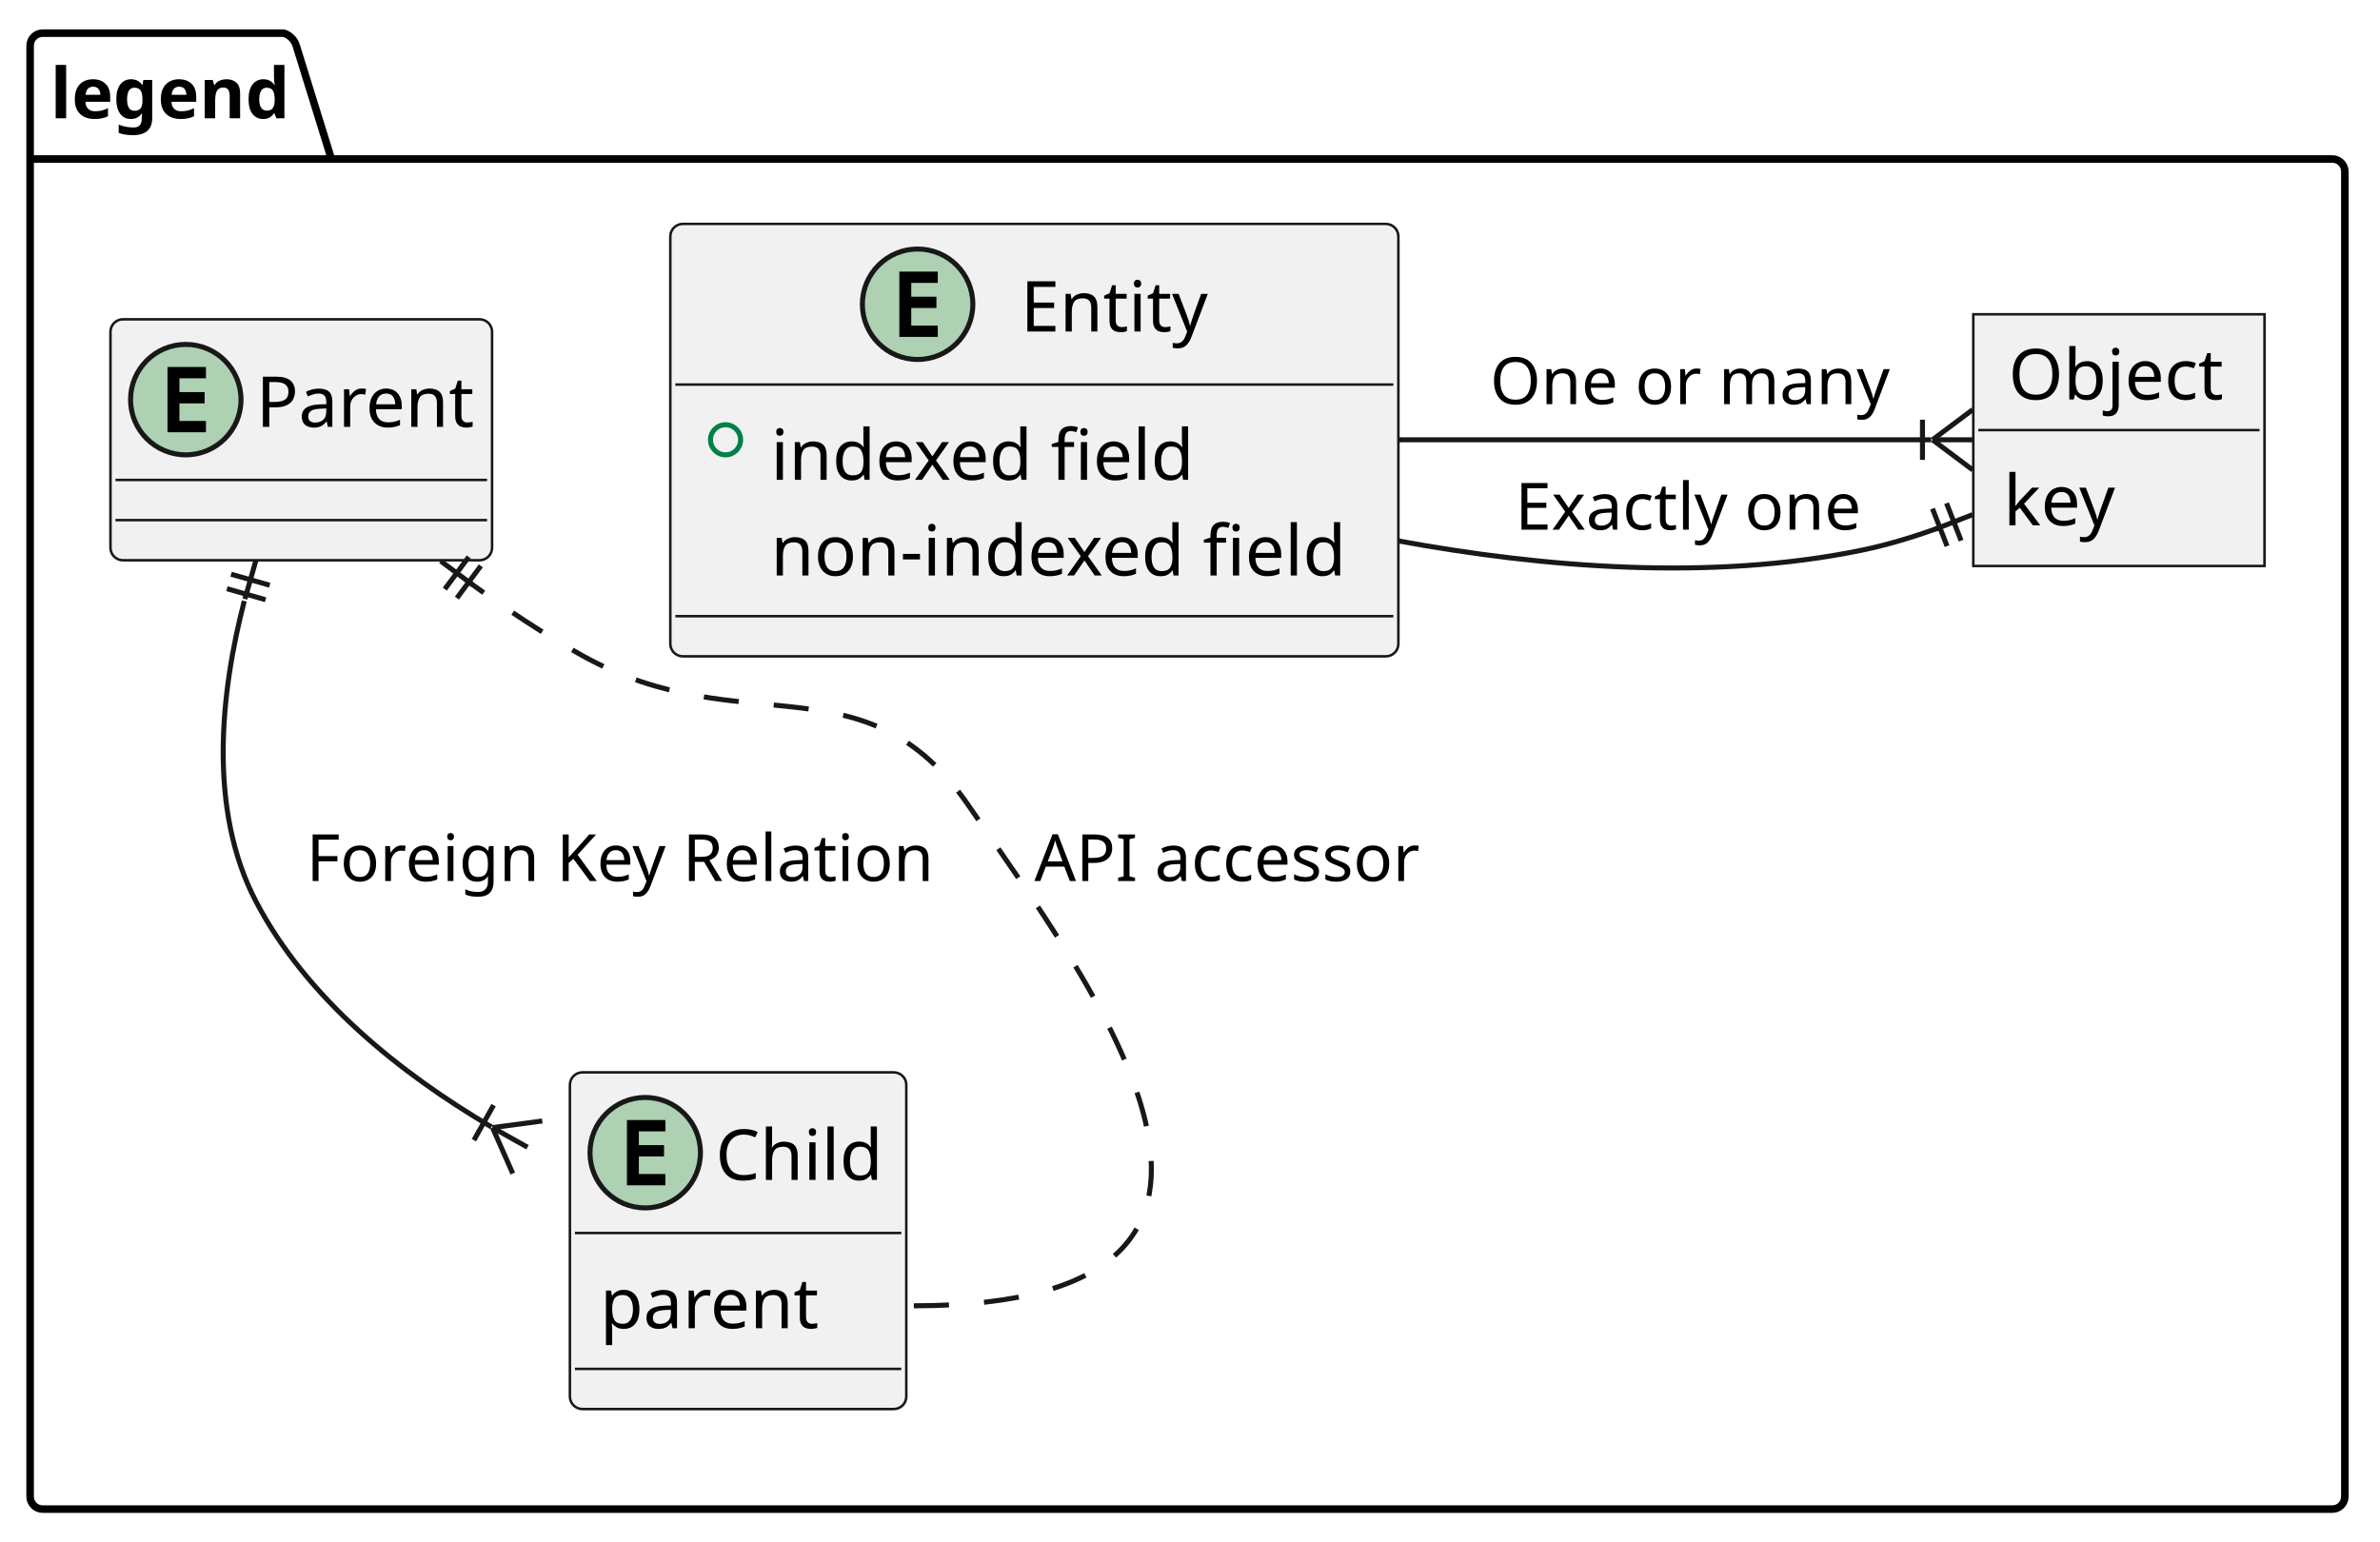
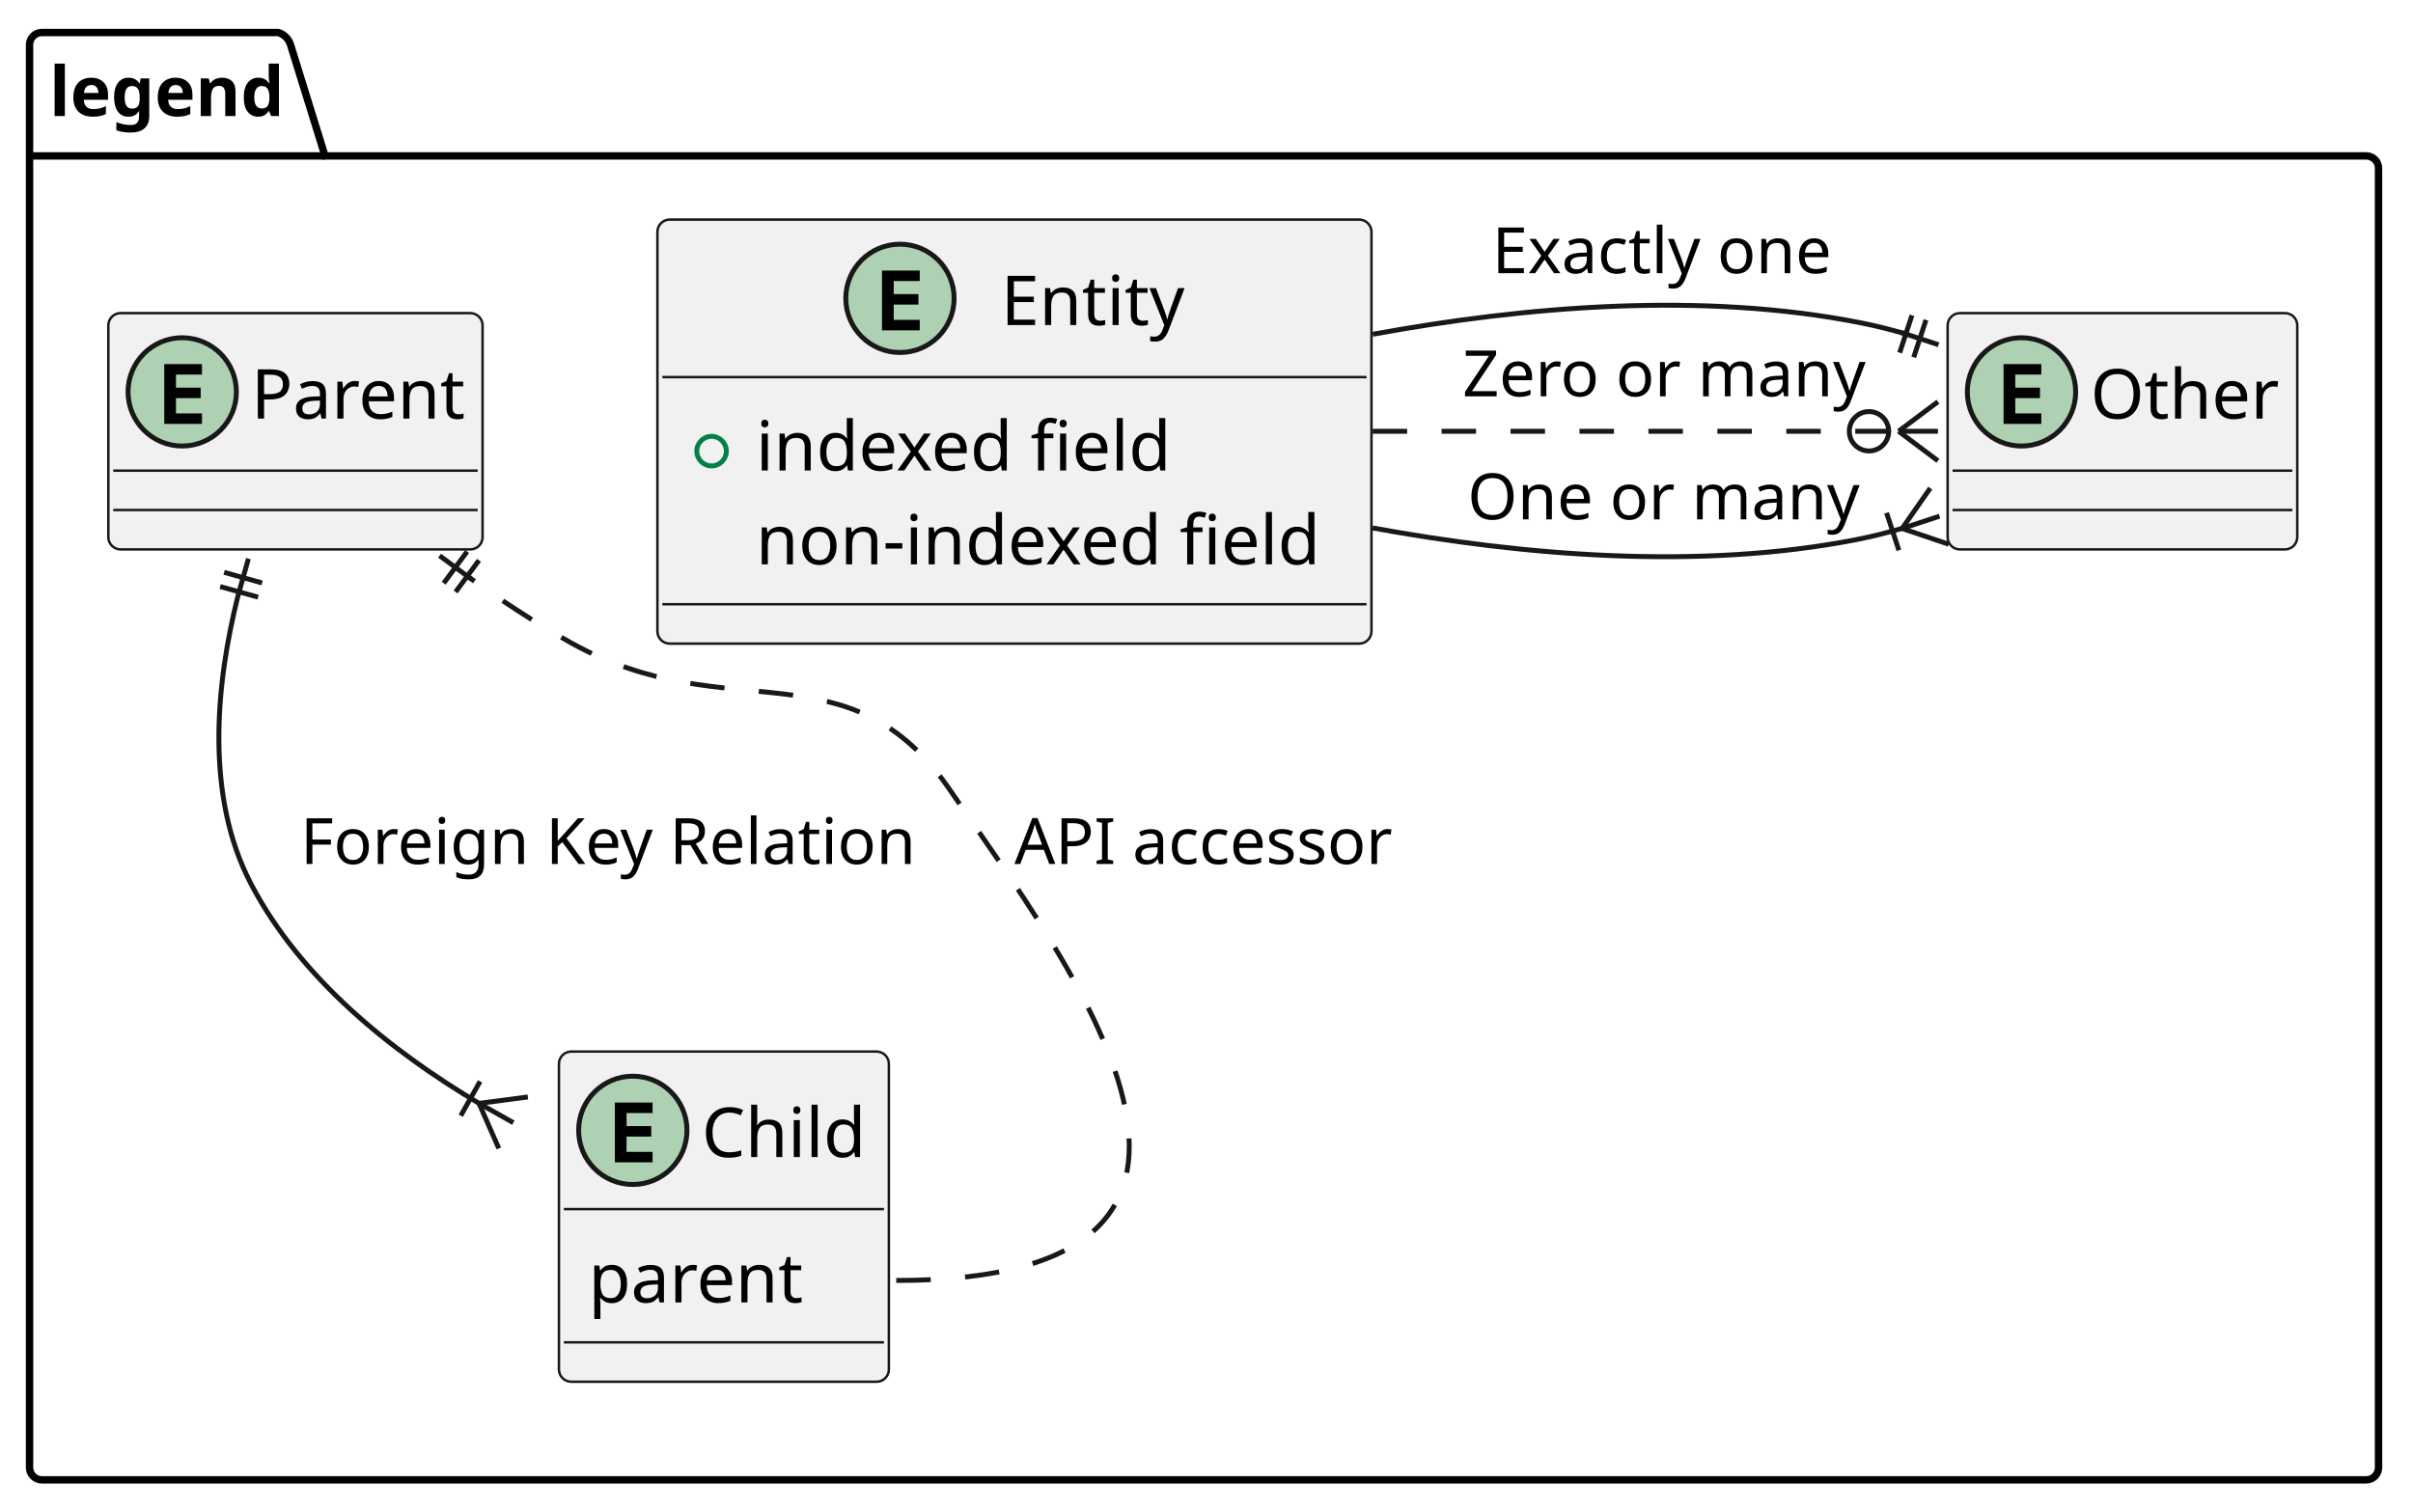
- <svg xmlns="http://www.w3.org/2000/svg" contentStyleType="text/css" height="307px" preserveAspectRatio="none" style="width:474px;height:307px;background:#FFFFFF;" version="1.1" viewBox="0 0 474 307" width="474px" zoomAndPan="magnify">
+ <svg xmlns="http://www.w3.org/2000/svg" contentStyleType="text/css" height="307px" preserveAspectRatio="none" style="width:490px;height:307px;background:#FFFFFF;" version="1.1" viewBox="0 0 490 307" width="490px" zoomAndPan="magnify">
  <defs />
  <g>
    <g id="cluster_legend">
-       <path d="M8.5,6.602 L56.5,6.602 A3.75,3.75 0 0 1 59,9.102 L66,31.67 L464.5,31.67 A2.5,2.5 0 0 1 467,34.17 L467,298.102 A2.5,2.5 0 0 1 464.5,300.602 L8.5,300.602 A2.5,2.5 0 0 1 6,298.102 L6,9.102 A2.5,2.5 0 0 1 8.5,6.602 " style="stroke:#000000;stroke-width:1.5;fill:none;" />
-       <line style="stroke:#000000;stroke-width:1.5;fill:none;" x1="6" x2="66" y1="31.67" y2="31.67" />
+       <path d="M8.5,6.602 L56.5,6.602 A3.75,3.75 0 0 1 59,9.102 L66,31.67 L480.5,31.67 A2.5,2.5 0 0 1 483,34.17 L483,298.102 A2.5,2.5 0 0 1 480.5,300.602 L8.5,300.602 A2.5,2.5 0 0 1 6,298.102 L6,9.102 A2.5,2.5 0 0 1 8.5,6.602 " fill="none" style="stroke:#000000;stroke-width:1.5;" />
+       <line style="stroke:#000000;stroke-width:1.5;" x1="6" x2="66" y1="31.67" y2="31.67" />
      <text fill="#000000" font-family="sans-serif" font-size="14" font-weight="bold" lengthAdjust="spacing" textLength="47" x="10" y="23.568">legend</text>
    </g>
    <g id="elem_Parent">
      <rect codeLine="2" fill="#F1F1F1" height="48" id="Parent" rx="2.5" ry="2.5" style="stroke:#181818;stroke-width:0.5;" width="76" x="22" y="63.602" />
      <ellipse cx="37" cy="79.602" fill="#ADD1B2" rx="11" ry="11" style="stroke:#181818;stroke-width:1.0;" />
-       <path d="M33.359,86.102 L33.359,73.102 L41.016,73.102 L41.016,75.352 L35.734,75.352 L35.734,78.102 L40.75,78.102 L40.75,80.352 L35.734,80.352 L35.734,83.852 L41.016,83.852 L41.016,86.102 L33.359,86.102 Z " fill="#000000" />
+       <path d="M33.359,86.102 L33.359,73.961 L41.016,73.961 L41.016,76.086 L35.734,76.086 L35.734,78.743 L40.75,78.743 L40.75,80.868 L35.734,80.868 L35.734,83.977 L41.016,83.977 L41.016,86.102 L33.359,86.102 Z " fill="#000000" />
      <text fill="#000000" font-family="sans-serif" font-size="14" lengthAdjust="spacing" textLength="44" x="51" y="85.034">Parent</text>
      <line style="stroke:#181818;stroke-width:0.5;" x1="23" x2="97" y1="95.602" y2="95.602" />
      <line style="stroke:#181818;stroke-width:0.5;" x1="23" x2="97" y1="103.602" y2="103.602" />
    </g>
    <g id="elem_Child">
      <rect codeLine="3" fill="#F1F1F1" height="67.068" id="Child" rx="2.5" ry="2.5" style="stroke:#181818;stroke-width:0.5;" width="67" x="113.5" y="213.602" />
      <ellipse cx="128.5" cy="229.602" fill="#ADD1B2" rx="11" ry="11" style="stroke:#181818;stroke-width:1.0;" />
-       <path d="M124.859,236.102 L124.859,223.102 L132.516,223.102 L132.516,225.352 L127.234,225.352 L127.234,228.102 L132.25,228.102 L132.25,230.352 L127.234,230.352 L127.234,233.852 L132.516,233.852 L132.516,236.102 L124.859,236.102 Z " fill="#000000" />
+       <path d="M124.859,236.102 L124.859,223.961 L132.516,223.961 L132.516,226.086 L127.234,226.086 L127.234,228.743 L132.25,228.743 L132.25,230.868 L127.234,230.868 L127.234,233.977 L132.516,233.977 L132.516,236.102 L124.859,236.102 Z " fill="#000000" />
      <text fill="#000000" font-family="sans-serif" font-size="14" lengthAdjust="spacing" textLength="35" x="142.5" y="235.034">Child</text>
      <line style="stroke:#181818;stroke-width:0.5;" x1="114.5" x2="179.5" y1="245.602" y2="245.602" />
      <text fill="#000000" font-family="sans-serif" font-size="14" lengthAdjust="spacing" textLength="45" x="119.5" y="264.568">parent</text>
      <line style="stroke:#181818;stroke-width:0.5;" x1="114.5" x2="179.5" y1="272.67" y2="272.67" />
    </g>
    <g id="elem_Entity">
      <rect codeLine="10" fill="#F1F1F1" height="86.136" id="Entity" rx="2.5" ry="2.5" style="stroke:#181818;stroke-width:0.5;" width="145" x="133.5" y="44.602" />
      <ellipse cx="182.75" cy="60.602" fill="#ADD1B2" rx="11" ry="11" style="stroke:#181818;stroke-width:1.0;" />
-       <path d="M179.109,67.102 L179.109,54.102 L186.766,54.102 L186.766,56.352 L181.484,56.352 L181.484,59.102 L186.5,59.102 L186.5,61.352 L181.484,61.352 L181.484,64.852 L186.766,64.852 L186.766,67.102 L179.109,67.102 Z " fill="#000000" />
+       <path d="M179.109,67.102 L179.109,54.961 L186.766,54.961 L186.766,57.086 L181.484,57.086 L181.484,59.743 L186.5,59.743 L186.5,61.868 L181.484,61.868 L181.484,64.977 L186.766,64.977 L186.766,67.102 L179.109,67.102 Z " fill="#000000" />
      <text fill="#000000" font-family="sans-serif" font-size="14" lengthAdjust="spacing" textLength="38" x="203.25" y="66.034">Entity</text>
      <line style="stroke:#181818;stroke-width:0.5;" x1="134.5" x2="277.5" y1="76.602" y2="76.602" />
-       <ellipse cx="144.5" cy="87.602" fill="none" rx="3" ry="3" style="stroke:#038048;stroke-width:1.0;" />
+       <ellipse cx="144.5" cy="91.636" fill="none" rx="3" ry="3" style="stroke:#038048;stroke-width:1.0;" />
      <text fill="#000000" font-family="sans-serif" font-size="14" lengthAdjust="spacing" textLength="88" x="153.5" y="95.568">indexed field</text>
      <text fill="#000000" font-family="sans-serif" font-size="14" lengthAdjust="spacing" textLength="119" x="153.5" y="114.636">non-indexed field</text>
      <line style="stroke:#181818;stroke-width:0.5;" x1="134.5" x2="277.5" y1="122.738" y2="122.738" />
    </g>
-     <g id="elem_Object">
-       <rect fill="#F1F1F1" height="50.136" style="stroke:#181818;stroke-width:0.5;" width="58" x="393" y="62.602" />
-       <text fill="#000000" font-family="sans-serif" font-size="14" lengthAdjust="spacing" textLength="44" x="400" y="79.568">Object</text>
-       <line style="stroke:#181818;stroke-width:0.5;" x1="394" x2="450" y1="85.67" y2="85.67" />
-       <text fill="#000000" font-family="sans-serif" font-size="14" lengthAdjust="spacing" textLength="22" x="399" y="104.636">key</text>
+     <g id="elem_Other">
+       <rect codeLine="15" fill="#F1F1F1" height="48" id="Other" rx="2.5" ry="2.5" style="stroke:#181818;stroke-width:0.5;" width="71" x="395.5" y="63.602" />
+       <ellipse cx="410.5" cy="79.602" fill="#ADD1B2" rx="11" ry="11" style="stroke:#181818;stroke-width:1.0;" />
+       <path d="M406.859,86.102 L406.859,73.961 L414.516,73.961 L414.516,76.086 L409.234,76.086 L409.234,78.743 L414.25,78.743 L414.25,80.868 L409.234,80.868 L409.234,83.977 L414.516,83.977 L414.516,86.102 L406.859,86.102 Z " fill="#000000" />
+       <text fill="#000000" font-family="sans-serif" font-size="14" lengthAdjust="spacing" textLength="39" x="424.5" y="85.034">Other</text>
+       <line style="stroke:#181818;stroke-width:0.5;" x1="396.5" x2="465.5" y1="95.602" y2="95.602" />
+       <line style="stroke:#181818;stroke-width:0.5;" x1="396.5" x2="465.5" y1="103.602" y2="103.602" />
    </g>
    <g id="link_Child_Parent">
-       <path codeLine="7" d="M182,260.102 C266.71,260.102 216.51,194.992 193,160.602 C172.27,130.282 148.1,148.452 116,130.602 C108.45,126.402 100.77,121.302 93.62,116.112 " fill="none" id="Child-to-Parent" style="stroke:#181818;stroke-width:1.0;stroke-dasharray:7.0,7.0;" />
-       <line style="stroke:#181818;stroke-width:1.0;" x1="88.585" x2="93.356" y1="117.348" y2="110.927" />
-       <line style="stroke:#181818;stroke-width:1.0;" x1="90.993" x2="95.764" y1="119.138" y2="112.716" />
-       <line style="stroke:#181818;stroke-width:1.0;" x1="94.181" x2="87.76" y1="116.523" y2="111.752" />
+       <path codeLine="7" d="M182,260.102 C266.71,260.102 216.51,194.992 193,160.602 C172.27,130.282 148.1,148.452 116,130.602 C108.83,126.612 101.55,121.812 94.71,116.902 " fill="none" id="Child-to-Parent" style="stroke:#181818;stroke-width:1.0;stroke-dasharray:7.0,7.0;" />
+       <line style="stroke:#181818;stroke-width:1.0;" x1="90.101" x2="94.854" y1="118.466" y2="112.031" />
+       <line style="stroke:#181818;stroke-width:1.0;" x1="92.514" x2="97.267" y1="120.248" y2="113.813" />
+       <line style="stroke:#181818;stroke-width:1.0;" x1="95.695" x2="89.26" y1="117.625" y2="112.872" />
      <text fill="#000000" font-family="sans-serif" font-size="13" lengthAdjust="spacing" textLength="74" x="206" y="175.499">API accessor</text>
    </g>
    <g id="link_Parent_Child">
-       <path codeLine="8" d="M48.65,119.712 C43.9,138.112 41.42,161.312 51,179.602 C61.13,198.942 79.73,213.782 97.88,224.482 " fill="none" id="Parent-Child" style="stroke:#181818;stroke-width:1.0;" />
-       <line style="stroke:#181818;stroke-width:1.0;" x1="98.084" x2="107.998" y1="224.605" y2="223.29" />
-       <line style="stroke:#181818;stroke-width:1.0;" x1="98.084" x2="102.123" y1="224.605" y2="233.754" />
-       <line style="stroke:#181818;stroke-width:1.0;" x1="98.084" x2="105.06" y1="224.605" y2="228.522" />
-       <line style="stroke:#181818;stroke-width:1.0;" x1="98.299" x2="94.382" y1="220.138" y2="227.114" />
-       <line style="stroke:#181818;stroke-width:1.0;" x1="46.025" x2="53.717" y1="114.379" y2="116.577" />
-       <line style="stroke:#181818;stroke-width:1.0;" x1="45.201" x2="52.893" y1="117.264" y2="119.462" />
-       <line style="stroke:#181818;stroke-width:1.0;" x1="48.772" x2="50.97" y1="119.324" y2="111.632" />
+       <path codeLine="8" d="M48.31,121.082 C43.78,139.252 41.65,161.762 51,179.602 C61.03,198.762 79.37,213.492 97.35,224.172 " fill="none" id="Parent-Child" style="stroke:#181818;stroke-width:1.0;" />
+       <line style="stroke:#181818;stroke-width:1.0;" x1="97.27" x2="107.186" y1="224.125" y2="222.825" />
+       <line style="stroke:#181818;stroke-width:1.0;" x1="97.27" x2="101.294" y1="224.125" y2="233.279" />
+       <line style="stroke:#181818;stroke-width:1.0;" x1="97.27" x2="104.24" y1="224.125" y2="228.052" />
+       <line style="stroke:#181818;stroke-width:1.0;" x1="97.492" x2="93.564" y1="219.658" y2="226.627" />
+       <line style="stroke:#181818;stroke-width:1.0;" x1="45.511" x2="53.215" y1="116.257" y2="118.411" />
+       <line style="stroke:#181818;stroke-width:1.0;" x1="44.703" x2="52.407" y1="119.146" y2="121.301" />
+       <line style="stroke:#181818;stroke-width:1.0;" x1="48.286" x2="50.44" y1="121.186" y2="113.482" />
      <text fill="#000000" font-family="sans-serif" font-size="13" lengthAdjust="spacing" textLength="123" x="61" y="175.499">Foreign Key Relation</text>
    </g>
-     <g id="link_Entity_Object">
-       <path codeLine="19" d="M278.54,107.752 C307.39,113.052 340.79,115.762 370.75,109.602 C375.84,108.552 381.04,106.982 386.09,105.152 " fill="none" id="Entity-to-Object" style="stroke:#181818;stroke-width:1.0;" />
-       <line style="stroke:#181818;stroke-width:1.0;" x1="387.671" x2="390.575" y1="100.237" y2="107.691" />
-       <line style="stroke:#181818;stroke-width:1.0;" x1="384.876" x2="387.779" y1="101.325" y2="108.78" />
-       <line style="stroke:#181818;stroke-width:1.0;" x1="385.396" x2="392.85" y1="105.415" y2="102.512" />
-       <text fill="#000000" font-family="sans-serif" font-size="13" lengthAdjust="spacing" textLength="68" x="301.75" y="105.499">Exactly one</text>
+     <g id="link_Entity_Other">
+       <path codeLine="17" d="M278.75,67.902 C309.53,62.252 345.67,59.162 378,65.602 C381.01,66.202 384.06,66.972 387.11,67.872 " fill="none" id="Entity-to-Other" style="stroke:#181818;stroke-width:1.0;" />
+       <line style="stroke:#181818;stroke-width:1.0;" x1="391.107" x2="388.612" y1="64.984" y2="72.585" />
+       <line style="stroke:#181818;stroke-width:1.0;" x1="388.257" x2="385.762" y1="64.048" y2="71.649" />
+       <line style="stroke:#181818;stroke-width:1.0;" x1="386.059" x2="393.66" y1="67.536" y2="70.032" />
+       <text fill="#000000" font-family="sans-serif" font-size="13" lengthAdjust="spacing" textLength="68" x="303" y="55.499">Exactly one</text>
    </g>
-     <g id="link_Entity_Object">
-       <path codeLine="20" d="M278.53,87.602 C314.11,87.602 355.47,87.602 384.62,87.602 " fill="none" id="Entity-to-Object-1" style="stroke:#181818;stroke-width:1.0;" />
-       <line style="stroke:#181818;stroke-width:1.0;" x1="384.88" x2="392.88" y1="87.602" y2="81.602" />
-       <line style="stroke:#181818;stroke-width:1.0;" x1="384.88" x2="392.88" y1="87.602" y2="93.602" />
-       <line style="stroke:#181818;stroke-width:1.0;" x1="384.88" x2="392.88" y1="87.602" y2="87.602" />
-       <line style="stroke:#181818;stroke-width:1.0;" x1="382.88" x2="382.88" y1="83.602" y2="91.602" />
-       <text fill="#000000" font-family="sans-serif" font-size="13" lengthAdjust="spacing" textLength="78" x="296.75" y="80.499">One or many</text>
+     <g id="link_Entity_Other">
+       <path codeLine="18" d="M278.73,107.242 C309.23,112.812 344.98,115.872 377,109.602 C380.12,108.992 383.3,108.192 386.46,107.272 " fill="none" id="Entity-to-Other-1" style="stroke:#181818;stroke-width:1.0;" />
+       <line style="stroke:#181818;stroke-width:1.0;" x1="386.251" x2="391.975" y1="107.352" y2="99.152" />
+       <line style="stroke:#181818;stroke-width:1.0;" x1="386.251" x2="395.725" y1="107.352" y2="110.552" />
+       <line style="stroke:#181818;stroke-width:1.0;" x1="386.251" x2="393.85" y1="107.352" y2="104.852" />
+       <line style="stroke:#181818;stroke-width:1.0;" x1="383.101" x2="385.601" y1="104.177" y2="111.776" />
+       <text fill="#000000" font-family="sans-serif" font-size="13" lengthAdjust="spacing" textLength="78" x="298" y="105.499">One or many</text>
+     </g>
+     <g id="link_Entity_Other">
+       <path codeLine="19" d="M278.74,87.602 C314,87.602 355.23,87.602 385.89,87.602 " fill="none" id="Entity-to-Other-2" style="stroke:#181818;stroke-width:1.0;stroke-dasharray:7.0,7.0;" />
+       <line style="stroke:#181818;stroke-width:1.0;" x1="385.53" x2="393.53" y1="87.602" y2="81.602" />
+       <line style="stroke:#181818;stroke-width:1.0;" x1="385.53" x2="393.53" y1="87.602" y2="93.602" />
+       <line style="stroke:#181818;stroke-width:1.0;" x1="385.53" x2="393.53" y1="87.602" y2="87.602" />
+       <ellipse cx="379.53" cy="87.602" fill="none" rx="4" ry="4" style="stroke:#181818;stroke-width:1.0;" />
+       <text fill="#000000" font-family="sans-serif" font-size="13" lengthAdjust="spacing" textLength="80" x="297" y="80.499">Zero or many</text>
    </g>
  </g>
</svg>
